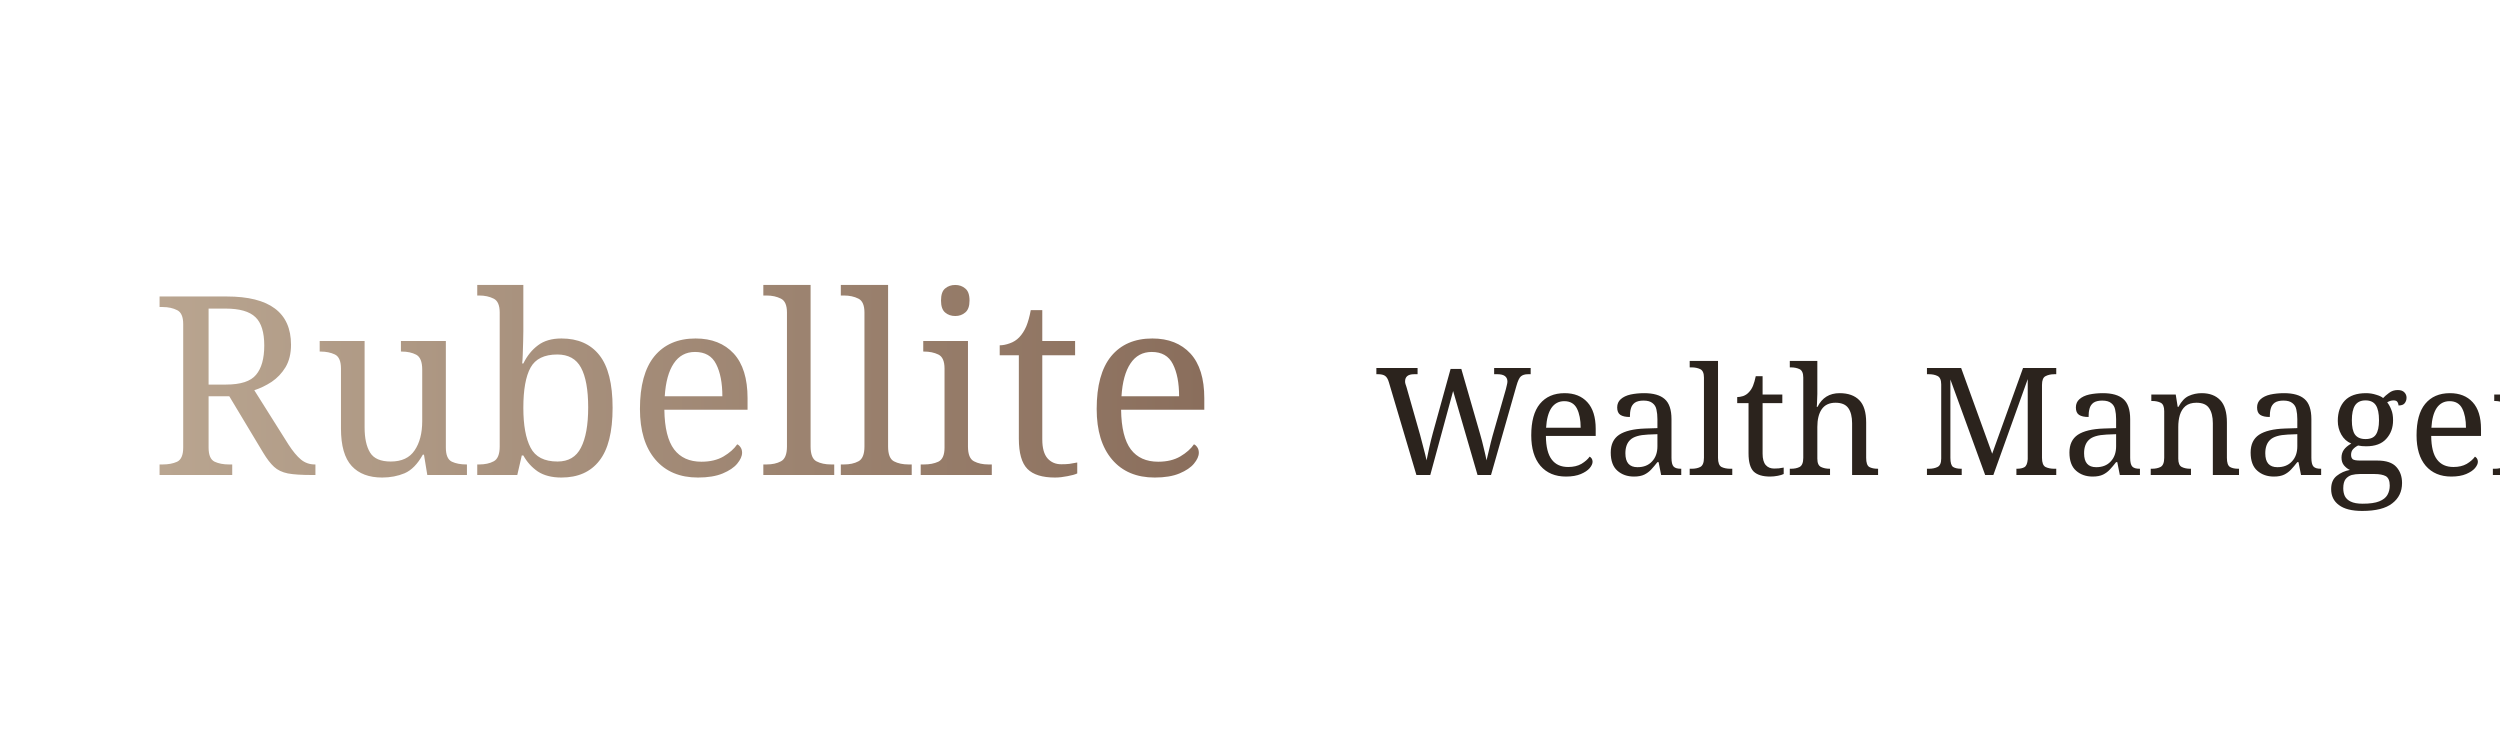
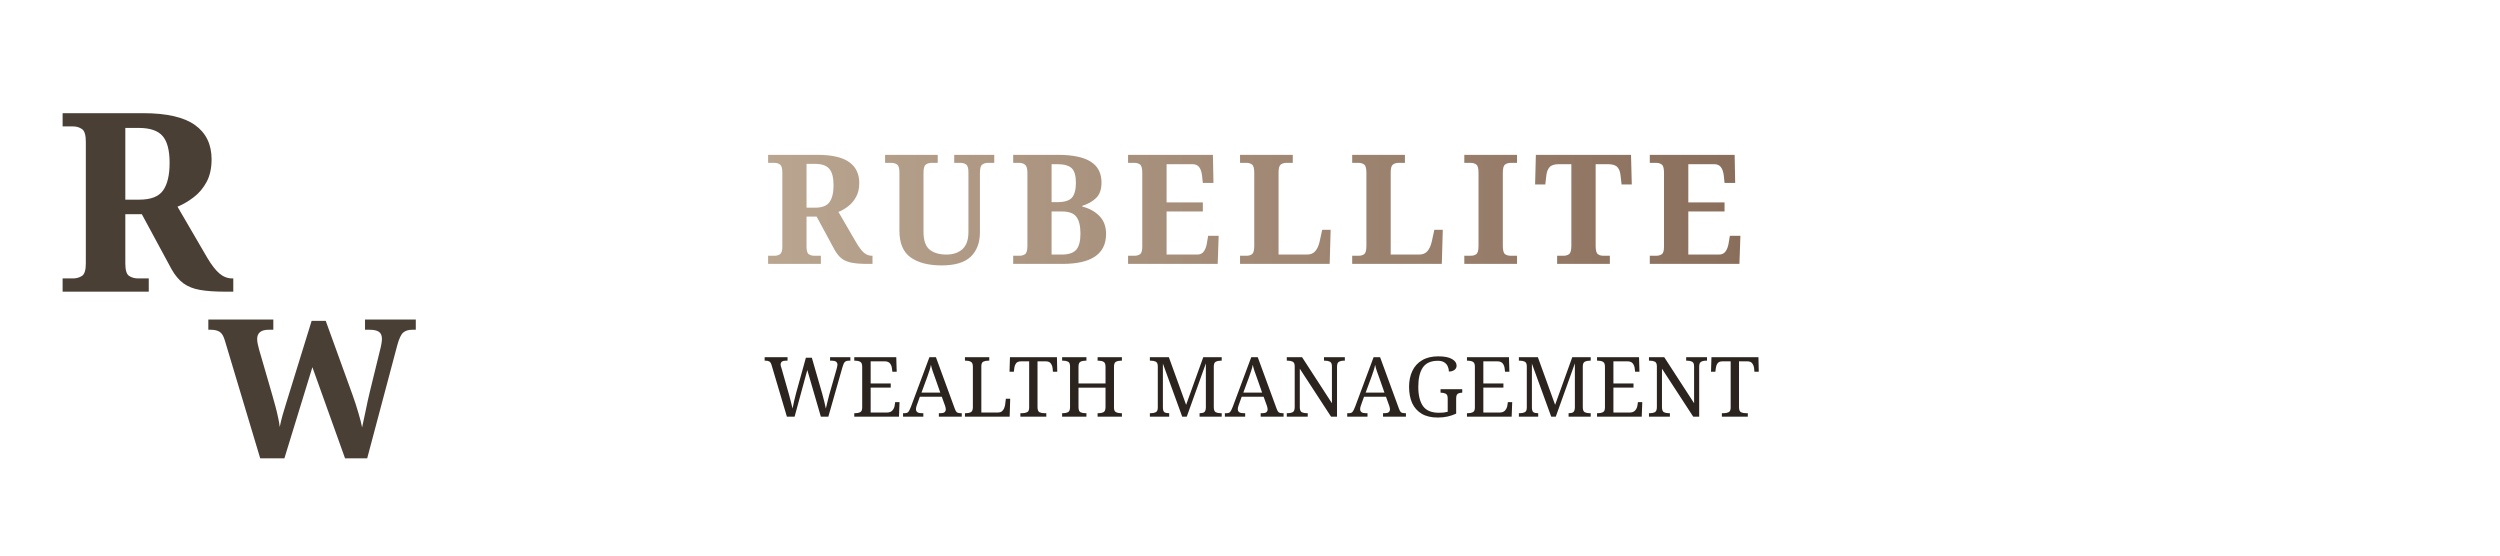
- <svg xmlns="http://www.w3.org/2000/svg" viewBox="0 0 200 60" role="img" aria-label="Rubellite Wealth Management">
+ <svg xmlns="http://www.w3.org/2000/svg" viewBox="0 0 360 80" role="img" aria-label="Rubellite Wealth Management">
  <defs>
    <linearGradient id="g" x1="0" x2="1">
      <stop offset="0" stop-color="#B9A590" />
      <stop offset="1" stop-color="#8A6E5C" />
    </linearGradient>
+     <style>
+       .brand{font-family:Fraunces, serif;font-weight:600;letter-spacing:0.08em}
+       .mark{font-family:Georgia, serif;font-weight:700}
+     </style>
  </defs>
-   <rect width="200" height="60" fill="none" />
-   <text x="12" y="38" font-family="Fraunces, serif" font-size="20" fill="url(#g)">Rubellite</text>
-   <text x="110" y="38" font-family="EB Garamond, serif" font-size="12" fill="#2B231D">Wealth Management</text>
+   <g transform="translate(8,8)">
+     <text x="0" y="34" class="mark" font-size="36" fill="#4A3F35">R</text>
+     <text x="22" y="58" class="mark" font-size="28" fill="#4A3F35">W</text>
+   </g>
+   <g transform="translate(110,38)">
+     <text x="0" y="0" class="brand" font-size="22" fill="url(#g)">RUBELLITE</text>
+     <text x="0" y="22" font-family="EB Garamond, serif" font-size="12" fill="#2B231D">WEALTH MANAGEMENT</text>
+   </g>
</svg>
